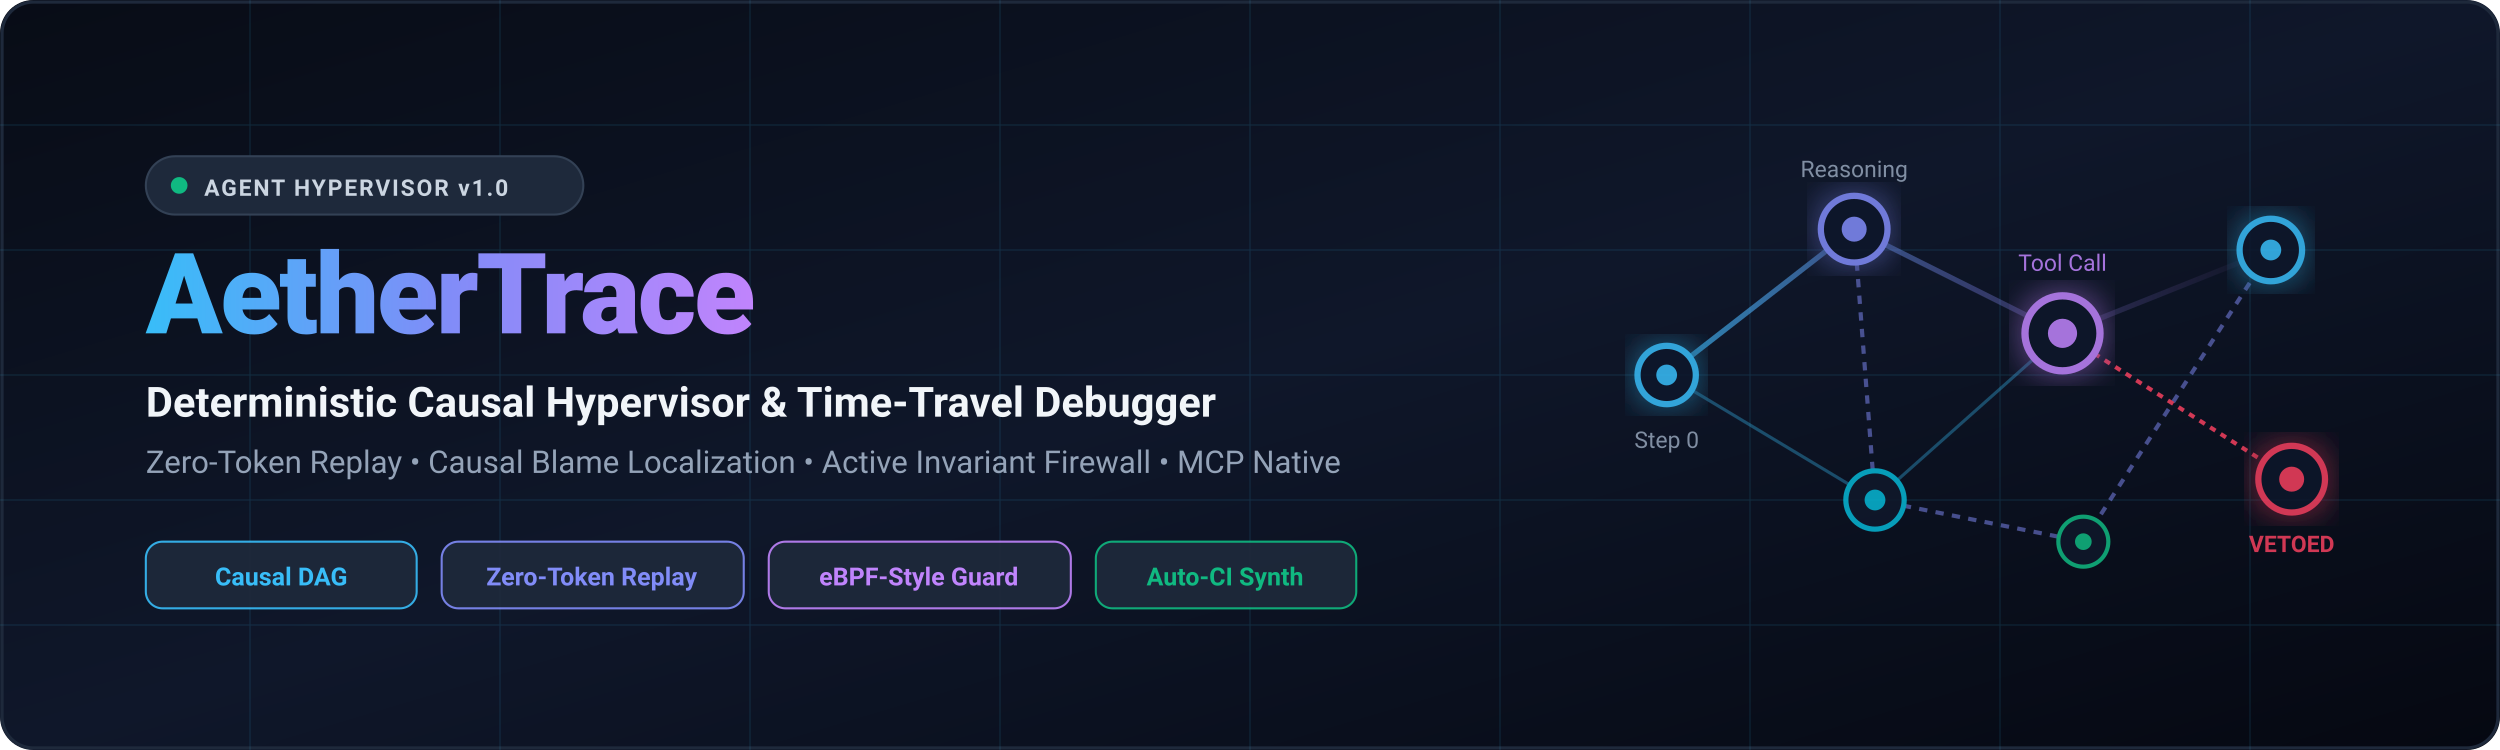
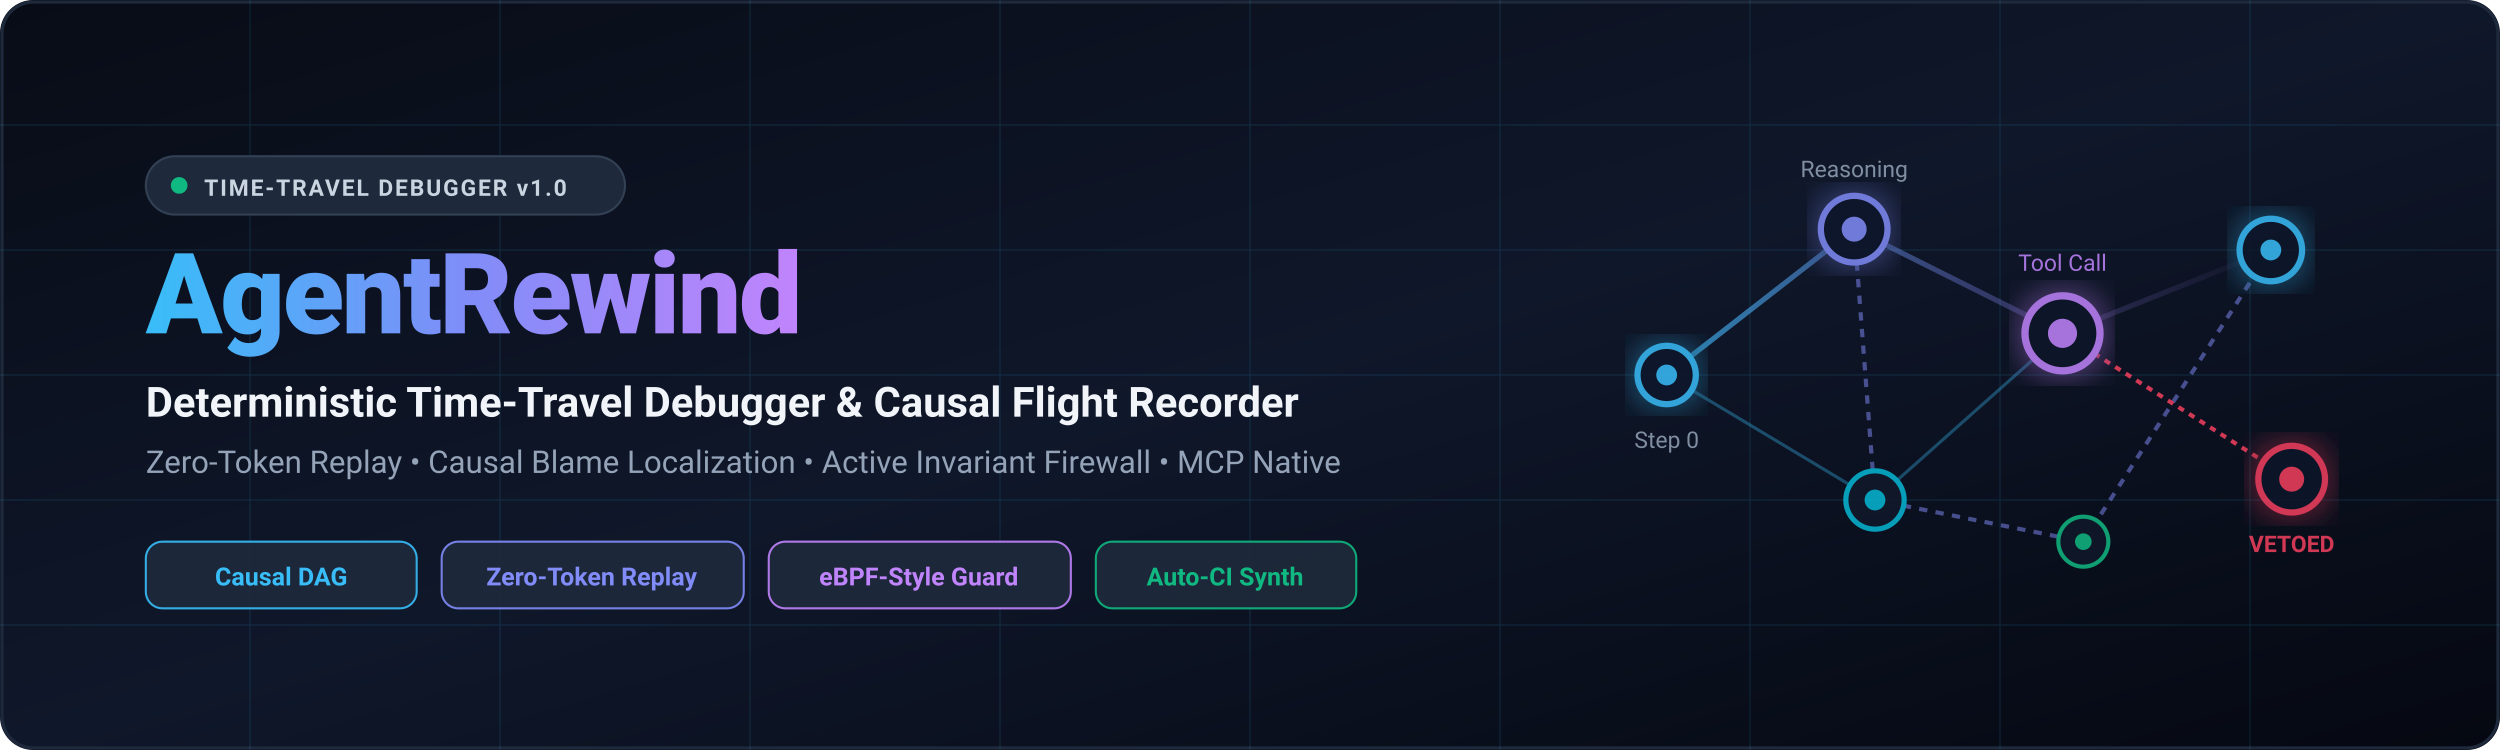
<svg xmlns="http://www.w3.org/2000/svg" viewBox="0 0 1200 360" width="100%" height="100%">
  <defs>
    <linearGradient id="bgGrad" x1="0%" y1="0%" x2="100%" y2="100%">
      <stop offset="0%" stop-color="#080c16" />
      <stop offset="50%" stop-color="#0f172a" />
      <stop offset="100%" stop-color="#050811" />
    </linearGradient>
    <linearGradient id="titleGrad" x1="0%" y1="0%" x2="100%" y2="0%">
      <stop offset="0%" stop-color="#38bdf8" />
      <stop offset="50%" stop-color="#818cf8" />
      <stop offset="100%" stop-color="#c084fc" />
    </linearGradient>
    <linearGradient id="glowLine" x1="0%" y1="0%" x2="100%" y2="0%">
      <stop offset="0%" stop-color="#38bdf8" stop-opacity="0.8" />
      <stop offset="50%" stop-color="#818cf8" stop-opacity="0.4" />
      <stop offset="100%" stop-color="#c084fc" stop-opacity="0" />
    </linearGradient>
    <filter id="glow" x="-20%" y="-20%" width="140%" height="140%">
      <feGaussianBlur stdDeviation="8" result="blur" />
      <feMerge>
        <feMergeNode in="blur" />
        <feMergeNode in="SourceGraphic" />
      </feMerge>
    </filter>
  </defs>
  <rect width="1200" height="360" rx="16" fill="url(#bgGrad)" />
  <rect width="1198" height="358" x="1" y="1" rx="15" fill="none" stroke="#1e293b" stroke-width="1.5" />
  <g opacity="0.15">
    <path d="M0 60 H1200 M0 120 H1200 M0 180 H1200 M0 240 H1200 M0 300 H1200" stroke="#38bdf8" stroke-width="0.5" />
    <path d="M120 0 V360 M240 0 V360 M360 0 V360 M480 0 V360 M600 0 V360 M720 0 V360 M840 0 V360 M960 0 V360 M1080 0 V360" stroke="#38bdf8" stroke-width="0.5" />
  </g>
  <g opacity="0.85" transform="translate(760, 50)">
    <path d="M40 130 L130 60 L230 110 L330 70" stroke="url(#glowLine)" stroke-width="2.5" fill="none" />
    <path d="M130 60 L140 190 L240 210 L330 70" stroke="#818cf8" stroke-width="2" stroke-dasharray="4 4" fill="none" opacity="0.6" />
    <path d="M40 130 L140 190 L230 110" stroke="#38bdf8" stroke-width="1.5" fill="none" opacity="0.4" />
    <path d="M230 110 L340 180" stroke="#f43f5e" stroke-width="2" stroke-dasharray="3 3" fill="none" />
    <circle cx="40" cy="130" r="14" fill="#0f172a" stroke="#38bdf8" stroke-width="3" filter="url(#glow)" />
    <circle cx="40" cy="130" r="5" fill="#38bdf8" />
    <circle cx="130" cy="60" r="16" fill="#0f172a" stroke="#818cf8" stroke-width="3" filter="url(#glow)" />
    <circle cx="130" cy="60" r="6" fill="#818cf8" />
    <circle cx="140" cy="190" r="14" fill="#0f172a" stroke="#06b6d4" stroke-width="2.5" />
    <circle cx="140" cy="190" r="5" fill="#06b6d4" />
    <circle cx="230" cy="110" r="18" fill="#0f172a" stroke="#c084fc" stroke-width="3.5" filter="url(#glow)" />
    <circle cx="230" cy="110" r="7" fill="#c084fc" />
    <circle cx="240" cy="210" r="12" fill="#0f172a" stroke="#10b981" stroke-width="2" />
    <circle cx="240" cy="210" r="4" fill="#10b981" />
    <circle cx="330" cy="70" r="15" fill="#0f172a" stroke="#38bdf8" stroke-width="3" filter="url(#glow)" />
    <circle cx="330" cy="70" r="5" fill="#38bdf8" />
    <circle cx="340" cy="180" r="16" fill="#0f172a" stroke="#f43f5e" stroke-width="3" filter="url(#glow)" />
    <circle cx="340" cy="180" r="6" fill="#f43f5e" />
    <text x="40" y="165" font-family="-apple-system, BlinkMacSystemFont, Segoe UI, Roboto" font-size="11" fill="#94a3b8" text-anchor="middle">Step 0</text>
    <text x="130" y="35" font-family="-apple-system, BlinkMacSystemFont, Segoe UI, Roboto" font-size="11" fill="#94a3b8" text-anchor="middle">Reasoning</text>
    <text x="230" y="80" font-family="-apple-system, BlinkMacSystemFont, Segoe UI, Roboto" font-size="11" fill="#c084fc" text-anchor="middle">Tool Call</text>
    <text x="340" y="215" font-family="-apple-system, BlinkMacSystemFont, Segoe UI, Roboto" font-size="11" fill="#f43f5e" font-weight="bold" text-anchor="middle">VETOED</text>
  </g>
  <g transform="translate(70, 75)">
-     <rect width="210" height="28" rx="14" fill="#1e293b" stroke="#334155" stroke-width="1" />
+     <rect width="230" height="28" rx="14" fill="#1e293b" stroke="#334155" stroke-width="1" />
    <circle cx="16" cy="14" r="4" fill="#10b981" />
-     <text x="28" y="19" font-family="-apple-system, BlinkMacSystemFont, Segoe UI, Roboto" font-size="11" font-weight="600" fill="#cbd5e1" letter-spacing="0.08em">AGENT HYPERVISOR v1.0</text>
+     <text x="28" y="19" font-family="-apple-system, BlinkMacSystemFont, Segoe UI, Roboto" font-size="11" font-weight="600" fill="#cbd5e1" letter-spacing="0.08em">TIME-TRAVEL DEBUGGER v1.0</text>
    <text x="0" y="85" font-family="-apple-system, BlinkMacSystemFont, Segoe UI, Roboto, Helvetica, Arial, sans-serif" font-size="54" font-weight="900" fill="url(#titleGrad)" letter-spacing="-0.02em">
-       AetherTrace
+       AgentRewind
    </text>
    <text x="0" y="125" font-family="-apple-system, BlinkMacSystemFont, Segoe UI, Roboto, sans-serif" font-size="20" font-weight="600" fill="#f1f5f9">
-       Deterministic Causal Hypervisor &amp; Time-Travel Debugger
+       Deterministic Time-Travel Debugger &amp; Causal Flight Recorder
    </text>
    <text x="0" y="152" font-family="-apple-system, BlinkMacSystemFont, Segoe UI, Roboto, sans-serif" font-size="15" fill="#94a3b8">
      Zero-Token Replay • Causal Blame Localization • Active Invariant Firewall • MCP Native
    </text>
    <g transform="translate(0, 185)">
      <rect x="0" width="130" height="32" rx="8" fill="#1e293b" stroke="#38bdf8" stroke-width="1" opacity="0.9" />
      <text x="65" y="21" font-family="-apple-system, BlinkMacSystemFont, Segoe UI, Roboto" font-size="12" font-weight="600" fill="#38bdf8" text-anchor="middle">Causal DAG</text>
      <rect x="142" width="145" height="32" rx="8" fill="#1e293b" stroke="#818cf8" stroke-width="1" opacity="0.9" />
      <text x="214" y="21" font-family="-apple-system, BlinkMacSystemFont, Segoe UI, Roboto" font-size="12" font-weight="600" fill="#818cf8" text-anchor="middle">Zero-Token Replay</text>
      <rect x="299" width="145" height="32" rx="8" fill="#1e293b" stroke="#c084fc" stroke-width="1" opacity="0.9" />
      <text x="371" y="21" font-family="-apple-system, BlinkMacSystemFont, Segoe UI, Roboto" font-size="12" font-weight="600" fill="#c084fc" text-anchor="middle">eBPF-Style Guard</text>
      <rect x="456" width="125" height="32" rx="8" fill="#1e293b" stroke="#10b981" stroke-width="1" opacity="0.9" />
      <text x="518" y="21" font-family="-apple-system, BlinkMacSystemFont, Segoe UI, Roboto" font-size="12" font-weight="600" fill="#10b981" text-anchor="middle">Auto-CI Synth</text>
    </g>
  </g>
</svg>
